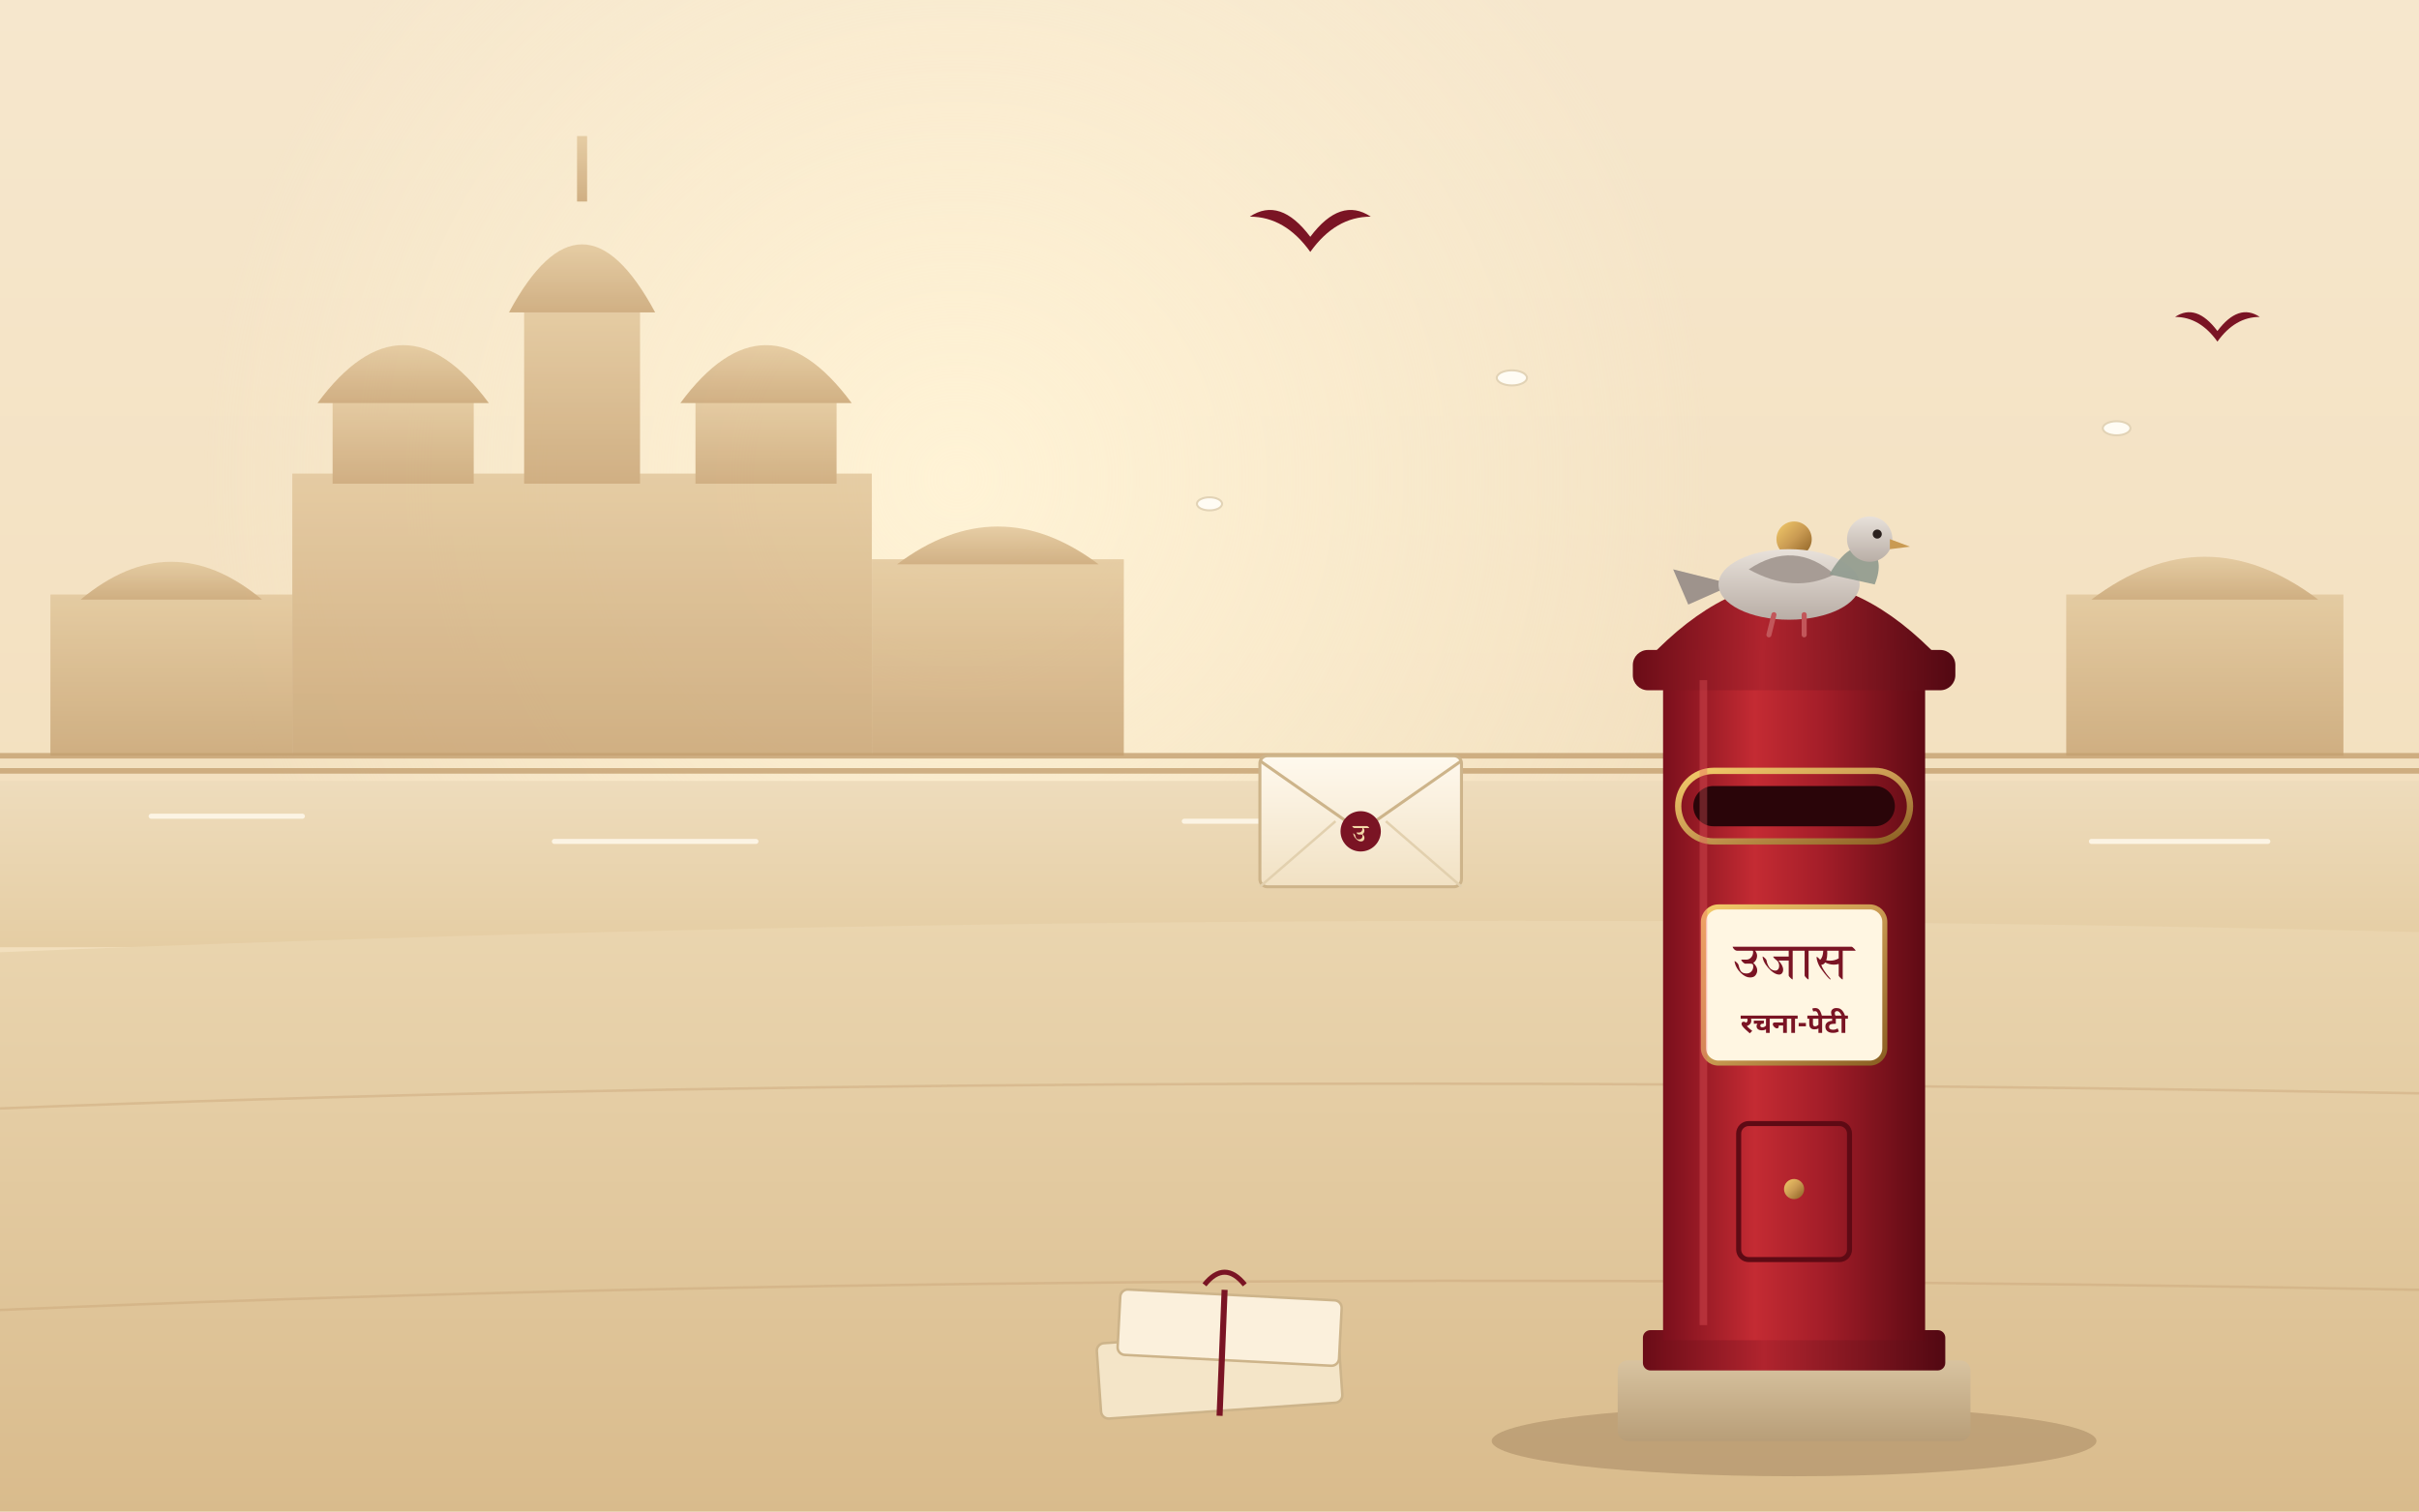
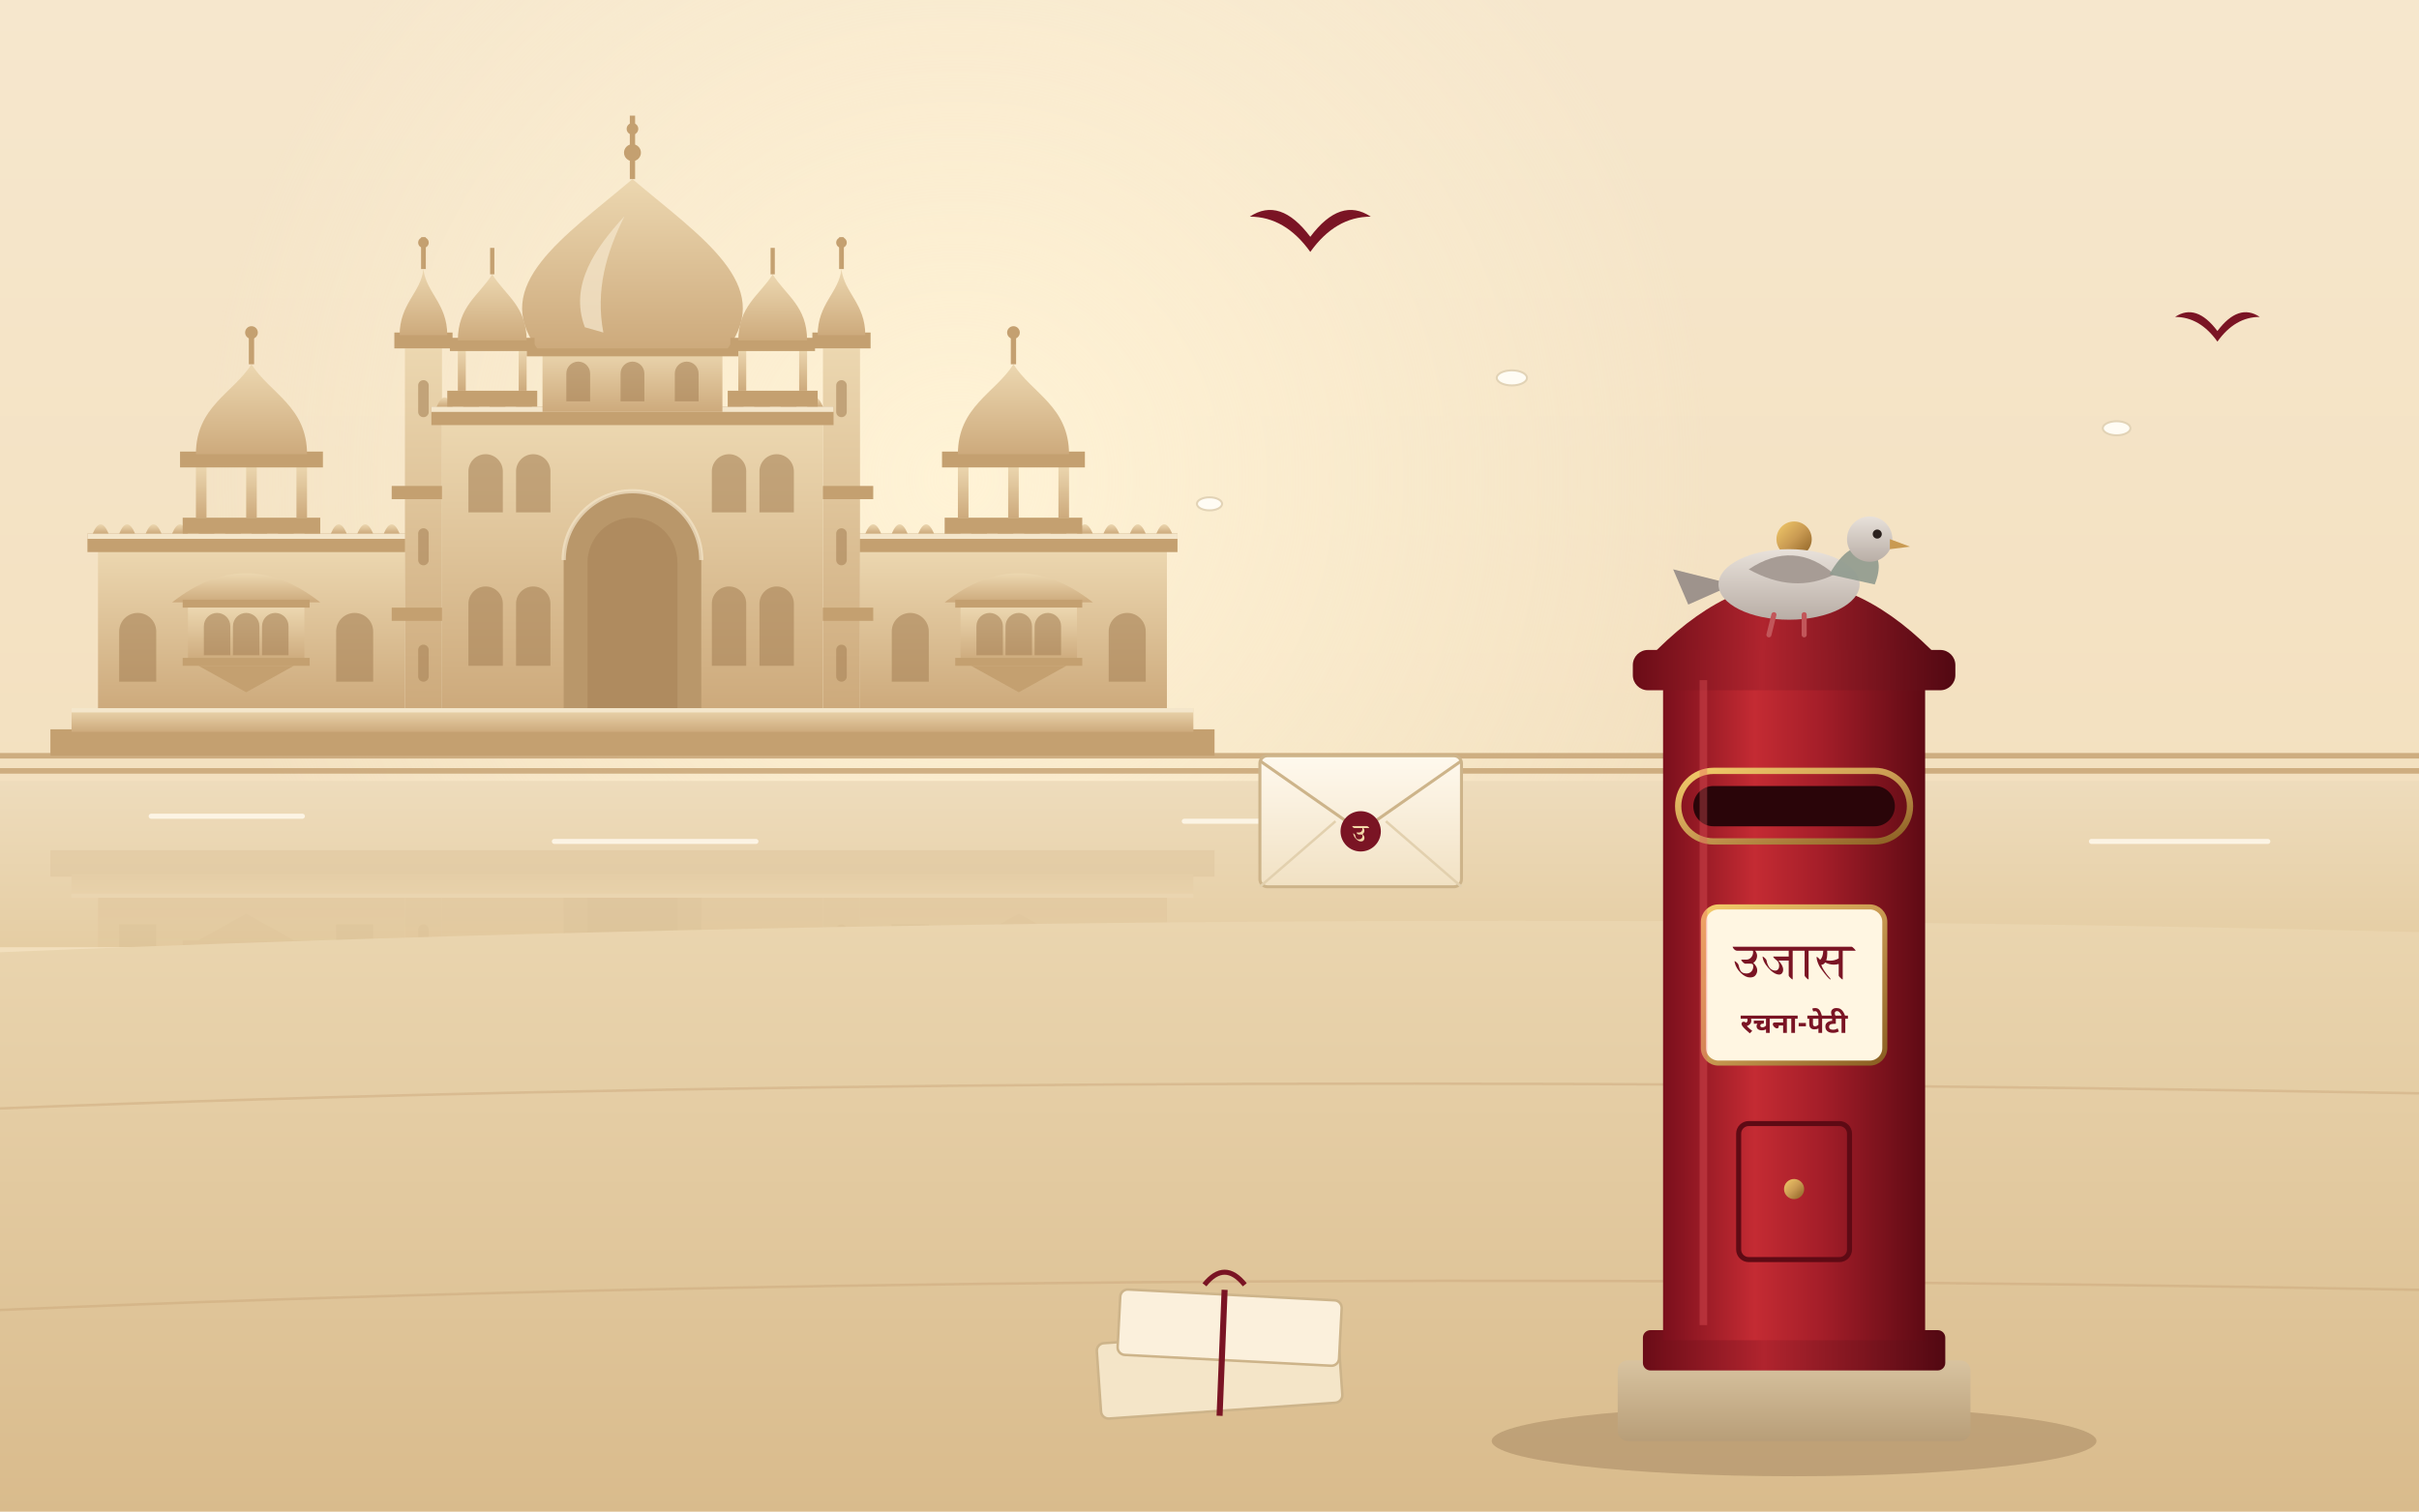
<svg xmlns="http://www.w3.org/2000/svg" viewBox="0 0 960 600">
  <defs>
+     <linearGradient id="krPalA" x1="0" y1="0" x2="0" y2="1">
+       <stop offset="0" stop-color="#ECD7B0" />
+       <stop offset="1" stop-color="#CDAA7C" />
+     </linearGradient>
    <linearGradient id="krSky" x1="0" y1="0" x2="0" y2="1">
      <stop offset="0" stop-color="#F6E7CD" />
      <stop offset=".55" stop-color="#F3E0BF" />
      <stop offset="1" stop-color="#EFD8B2" />
    </linearGradient>
    <radialGradient id="krSkyGlow" cx=".5" cy=".5" r=".5">
      <stop offset="0" stop-color="#FFF3D6" />
      <stop offset="1" stop-color="#FFF3D6" stop-opacity="0" />
    </radialGradient>
    <linearGradient id="krPal" x1="0" y1="0" x2="0" y2="1">
      <stop offset="0" stop-color="#E2C79C" />
      <stop offset="1" stop-color="#C9A576" />
    </linearGradient>
    <linearGradient id="krRiver" x1="0" y1="0" x2="0" y2="1">
      <stop offset="0" stop-color="#EEDCBC" />
      <stop offset="1" stop-color="#E5CDA3" />
    </linearGradient>
    <linearGradient id="krFloor" x1="0" y1="0" x2="0" y2="1">
      <stop offset="0" stop-color="#EAD5AF" />
      <stop offset="1" stop-color="#D9BB8C" />
    </linearGradient>
    <linearGradient id="krBox" x1="0" y1="0" x2="1" y2="0">
      <stop offset="0" stop-color="#7A0F1C" />
      <stop offset=".35" stop-color="#C42B33" />
      <stop offset=".6" stop-color="#A51E29" />
      <stop offset="1" stop-color="#5E0A14" />
    </linearGradient>
    <linearGradient id="krCap" x1="0" y1="0" x2="1" y2="0">
      <stop offset="0" stop-color="#6A0C17" />
      <stop offset=".4" stop-color="#B0242E" />
      <stop offset="1" stop-color="#520812" />
    </linearGradient>
    <linearGradient id="krGold" x1="0" y1="0" x2="1" y2="1">
      <stop offset="0" stop-color="#F3CB6A" />
      <stop offset=".5" stop-color="#C99A52" />
      <stop offset="1" stop-color="#8A5E22" />
    </linearGradient>
    <linearGradient id="krEnv" x1="0" y1="0" x2="0" y2="1">
      <stop offset="0" stop-color="#FFF9EE" />
      <stop offset="1" stop-color="#F1E1C3" />
    </linearGradient>
    <linearGradient id="krStone" x1="0" y1="0" x2="0" y2="1">
      <stop offset="0" stop-color="#D8C3A0" />
      <stop offset="1" stop-color="#B89E78" />
    </linearGradient>
    <linearGradient id="krDove" x1="0" y1="0" x2="0" y2="1">
      <stop offset="0" stop-color="#E8E1DA" />
      <stop offset="1" stop-color="#B9AEA6" />
    </linearGradient>
  </defs>
  <rect width="960" height="600" fill="url(#krSky)" />
  <circle class="uj-sunglow" cx="380" cy="190" r="300" fill="url(#krSkyGlow)" />
-   <g fill="url(#krPal)" opacity=".85">
-     <rect x="20" y="236" width="96" height="64" />
-     <path d="M32 238 Q68 208 104 238Z" />
-     <rect x="116" y="188" width="230" height="112" />
-     <rect x="132" y="158" width="56" height="34" />
-     <path d="M126 160 Q160 114 194 160Z" />
-     <rect x="276" y="158" width="56" height="34" />
-     <path d="M270 160 Q304 114 338 160Z" />
-     <rect x="208" y="122" width="46" height="70" />
-     <path d="M202 124 Q231 70 260 124Z" />
-     <rect x="229" y="54" width="4" height="26" />
-     <rect x="346" y="222" width="100" height="78" />
-     <path d="M356 224 Q396 194 436 224Z" />
-     <rect x="820" y="236" width="110" height="64" />
-     <path d="M830 238 Q875 204 920 238Z" />
+   <g transform="translate(20.0 37.5) scale(1.05)">
+     <g class="uj-palace">
+       <rect x="0" y="240" width="440" height="10" fill="#C4A070" />
+       <rect x="8" y="232" width="424" height="9" fill="url(#krPalA)" />
+       <rect x="8" y="232" width="424" height="1.6" fill="#F4E6CB" />
+       <g>
+         <rect x="18" y="172" width="116" height="60" fill="url(#krPalA)" />
+         <rect x="14" y="166" width="124" height="7" fill="#C4A070" />
+         <rect x="14" y="166" width="124" height="2" fill="#F4E6CB" />
+         <path d="M16 166 q3 -7 6 0Z" fill="url(#krPalA)" />
+         <path d="M26 166 q3 -7 6 0Z" fill="url(#krPalA)" />
+         <path d="M36 166 q3 -7 6 0Z" fill="url(#krPalA)" />
+         <path d="M46 166 q3 -7 6 0Z" fill="url(#krPalA)" />
+         <path d="M56 166 q3 -7 6 0Z" fill="url(#krPalA)" />
+         <path d="M66 166 q3 -7 6 0Z" fill="url(#krPalA)" />
+         <path d="M76 166 q3 -7 6 0Z" fill="url(#krPalA)" />
+         <path d="M86 166 q3 -7 6 0Z" fill="url(#krPalA)" />
+         <path d="M96 166 q3 -7 6 0Z" fill="url(#krPalA)" />
+         <path d="M106 166 q3 -7 6 0Z" fill="url(#krPalA)" />
+         <path d="M116 166 q3 -7 6 0Z" fill="url(#krPalA)" />
+         <path d="M126 166 q3 -7 6 0Z" fill="url(#krPalA)" />
+         <path d="M46 192 Q74 170 102 192Z" fill="url(#krPalA)" />
+         <rect x="50" y="191" width="48" height="3" fill="#C4A070" />
+         <rect x="52" y="194" width="44" height="20" fill="url(#krPalA)" />
+         <path d="M58 212 V201.0 A5.0 5.0 0 0 1 68 201.0 V212Z" fill="#A88458" opacity=".6" />
+         <path d="M69 212 V201.0 A5.0 5.0 0 0 1 79 201.0 V212Z" fill="#A88458" opacity=".6" />
+         <path d="M80 212 V201.0 A5.0 5.0 0 0 1 90 201.0 V212Z" fill="#A88458" opacity=".6" />
+         <rect x="50" y="213" width="48" height="3" fill="#C4A070" />
+         <path d="M56 216 L74 226 L92 216Z" fill="#C4A070" />
+         <path d="M26 222 V203.0 A7.0 7.0 0 0 1 40 203.0 V222Z" fill="#A88458" opacity=".6" />
+         <path d="M108 222 V203.0 A7.0 7.0 0 0 1 122 203.0 V222Z" fill="#A88458" opacity=".6" />
+         <rect x="50" y="160" width="52" height="6" fill="#C4A070" />
+         <rect x="55" y="140" width="4" height="20" fill="url(#krPalA)" />
+         <rect x="74" y="140" width="4" height="20" fill="url(#krPalA)" />
+         <rect x="93" y="140" width="4" height="20" fill="url(#krPalA)" />
+         <rect x="49" y="135" width="54" height="6" fill="#C4A070" />
+         <path d="M55 136 C55 118 69 113 76 102 C83 113 97 118 97 136Z" fill="url(#krPalA)" />
+         <path d="M76 102 V88" stroke="#C4A070" stroke-width="2" />
+         <circle cx="76" cy="90" r="2.4" fill="#C4A070" />
+         <rect x="134" y="96" width="14" height="136" fill="url(#krPalA)" />
+         <rect x="129" y="148" width="24" height="5" fill="#C4A070" />
+         <rect x="129" y="194" width="24" height="5" fill="#C4A070" />
+         <rect x="130" y="90" width="22" height="6" fill="#C4A070" />
+         <path d="M132 91 C132 79 140 75 141 66 C142 75 150 79 150 91Z" fill="url(#krPalA)" />
+         <path d="M141 66 V54" stroke="#C4A070" stroke-width="1.8" />
+         <circle cx="141" cy="56" r="2" fill="#C4A070" />
+         <rect x="139" y="108" width="4" height="14" rx="2" fill="#A88458" opacity=".6" />
+         <rect x="139" y="164" width="4" height="14" rx="2" fill="#A88458" opacity=".6" />
+         <rect x="139" y="208" width="4" height="14" rx="2" fill="#A88458" opacity=".6" />
+       </g>
+       <g transform="translate(440 0) scale(-1 1)">
+         <rect x="18" y="172" width="116" height="60" fill="url(#krPalA)" />
+         <rect x="14" y="166" width="124" height="7" fill="#C4A070" />
+         <rect x="14" y="166" width="124" height="2" fill="#F4E6CB" />
+         <path d="M16 166 q3 -7 6 0Z" fill="url(#krPalA)" />
+         <path d="M26 166 q3 -7 6 0Z" fill="url(#krPalA)" />
+         <path d="M36 166 q3 -7 6 0Z" fill="url(#krPalA)" />
+         <path d="M46 166 q3 -7 6 0Z" fill="url(#krPalA)" />
+         <path d="M56 166 q3 -7 6 0Z" fill="url(#krPalA)" />
+         <path d="M66 166 q3 -7 6 0Z" fill="url(#krPalA)" />
+         <path d="M76 166 q3 -7 6 0Z" fill="url(#krPalA)" />
+         <path d="M86 166 q3 -7 6 0Z" fill="url(#krPalA)" />
+         <path d="M96 166 q3 -7 6 0Z" fill="url(#krPalA)" />
+         <path d="M106 166 q3 -7 6 0Z" fill="url(#krPalA)" />
+         <path d="M116 166 q3 -7 6 0Z" fill="url(#krPalA)" />
+         <path d="M126 166 q3 -7 6 0Z" fill="url(#krPalA)" />
+         <path d="M46 192 Q74 170 102 192Z" fill="url(#krPalA)" />
+         <rect x="50" y="191" width="48" height="3" fill="#C4A070" />
+         <rect x="52" y="194" width="44" height="20" fill="url(#krPalA)" />
+         <path d="M58 212 V201.0 A5.0 5.0 0 0 1 68 201.0 V212Z" fill="#A88458" opacity=".6" />
+         <path d="M69 212 V201.0 A5.0 5.0 0 0 1 79 201.0 V212Z" fill="#A88458" opacity=".6" />
+         <path d="M80 212 V201.0 A5.0 5.0 0 0 1 90 201.0 V212Z" fill="#A88458" opacity=".6" />
+         <rect x="50" y="213" width="48" height="3" fill="#C4A070" />
+         <path d="M56 216 L74 226 L92 216Z" fill="#C4A070" />
+         <path d="M26 222 V203.0 A7.0 7.0 0 0 1 40 203.0 V222Z" fill="#A88458" opacity=".6" />
+         <path d="M108 222 V203.0 A7.0 7.0 0 0 1 122 203.0 V222Z" fill="#A88458" opacity=".6" />
+         <rect x="50" y="160" width="52" height="6" fill="#C4A070" />
+         <rect x="55" y="140" width="4" height="20" fill="url(#krPalA)" />
+         <rect x="74" y="140" width="4" height="20" fill="url(#krPalA)" />
+         <rect x="93" y="140" width="4" height="20" fill="url(#krPalA)" />
+         <rect x="49" y="135" width="54" height="6" fill="#C4A070" />
+         <path d="M55 136 C55 118 69 113 76 102 C83 113 97 118 97 136Z" fill="url(#krPalA)" />
+         <path d="M76 102 V88" stroke="#C4A070" stroke-width="2" />
+         <circle cx="76" cy="90" r="2.4" fill="#C4A070" />
+         <rect x="134" y="96" width="14" height="136" fill="url(#krPalA)" />
+         <rect x="129" y="148" width="24" height="5" fill="#C4A070" />
+         <rect x="129" y="194" width="24" height="5" fill="#C4A070" />
+         <rect x="130" y="90" width="22" height="6" fill="#C4A070" />
+         <path d="M132 91 C132 79 140 75 141 66 C142 75 150 79 150 91Z" fill="url(#krPalA)" />
+         <path d="M141 66 V54" stroke="#C4A070" stroke-width="1.8" />
+         <circle cx="141" cy="56" r="2" fill="#C4A070" />
+         <rect x="139" y="108" width="4" height="14" rx="2" fill="#A88458" opacity=".6" />
+         <rect x="139" y="164" width="4" height="14" rx="2" fill="#A88458" opacity=".6" />
+         <rect x="139" y="208" width="4" height="14" rx="2" fill="#A88458" opacity=".6" />
+       </g>
+       <rect x="148" y="124" width="144" height="108" fill="url(#krPalA)" />
+       <rect x="144" y="118" width="152" height="7" fill="#C4A070" />
+       <rect x="144" y="118" width="152" height="2" fill="#F4E6CB" />
+       <path d="M146 118 q3 -7 6 0Z" fill="url(#krPalA)" />
+       <path d="M156 118 q3 -7 6 0Z" fill="url(#krPalA)" />
+       <path d="M166 118 q3 -7 6 0Z" fill="url(#krPalA)" />
+       <path d="M176 118 q3 -7 6 0Z" fill="url(#krPalA)" />
+       <path d="M186 118 q3 -7 6 0Z" fill="url(#krPalA)" />
+       <path d="M196 118 q3 -7 6 0Z" fill="url(#krPalA)" />
+       <path d="M206 118 q3 -7 6 0Z" fill="url(#krPalA)" />
+       <path d="M216 118 q3 -7 6 0Z" fill="url(#krPalA)" />
+       <path d="M226 118 q3 -7 6 0Z" fill="url(#krPalA)" />
+       <path d="M236 118 q3 -7 6 0Z" fill="url(#krPalA)" />
+       <path d="M246 118 q3 -7 6 0Z" fill="url(#krPalA)" />
+       <path d="M256 118 q3 -7 6 0Z" fill="url(#krPalA)" />
+       <path d="M266 118 q3 -7 6 0Z" fill="url(#krPalA)" />
+       <path d="M276 118 q3 -7 6 0Z" fill="url(#krPalA)" />
+       <path d="M286 118 q3 -7 6 0Z" fill="url(#krPalA)" />
+       <path d="M194 232 V176.0 A26.0 26.0 0 0 1 246 176.0 V232Z" fill="#B9976A" />
+       <path d="M203 232 V177.0 A17.0 17.0 0 0 1 237 177.0 V232Z" fill="#A88458" opacity=".6" />
+       <path d="M194 176 A26 26 0 0 1 246 176" fill="none" stroke="#F4E6CB" stroke-width="1.6" opacity=".7" />
+       <path d="M158 158 V142.5 A6.5 6.5 0 0 1 171 142.5 V158Z" fill="#A88458" opacity=".6" />
+       <path d="M158 216 V192.5 A6.5 6.5 0 0 1 171 192.5 V216Z" fill="#A88458" opacity=".6" />
+       <path d="M176 158 V142.5 A6.5 6.5 0 0 1 189 142.5 V158Z" fill="#A88458" opacity=".6" />
+       <path d="M176 216 V192.5 A6.5 6.5 0 0 1 189 192.5 V216Z" fill="#A88458" opacity=".6" />
+       <path d="M250 158 V142.5 A6.5 6.5 0 0 1 263 142.5 V158Z" fill="#A88458" opacity=".6" />
+       <path d="M250 216 V192.5 A6.5 6.5 0 0 1 263 192.5 V216Z" fill="#A88458" opacity=".6" />
+       <path d="M268 158 V142.5 A6.5 6.5 0 0 1 281 142.5 V158Z" fill="#A88458" opacity=".6" />
+       <path d="M268 216 V192.5 A6.5 6.5 0 0 1 281 192.5 V216Z" fill="#A88458" opacity=".6" />
+       <rect x="186" y="96" width="68" height="24" fill="url(#krPalA)" />
+       <path d="M195 116 V105.5 A4.5 4.5 0 0 1 204 105.5 V116Z" fill="#A88458" opacity=".6" />
+       <path d="M215.5 116 V105.5 A4.5 4.5 0 0 1 224.5 105.5 V116Z" fill="#A88458" opacity=".6" />
+       <path d="M236 116 V105.5 A4.5 4.5 0 0 1 245 105.5 V116Z" fill="#A88458" opacity=".6" />
+       <rect x="180" y="94" width="80" height="5" fill="#C4A070" />
+       <path d="M184 96 C166 72 194 54 220 32 C246 54 274 72 256 96Z" fill="url(#krPalA)" />
+       <path d="M202 88 C196 72 206 58 217 46 C210 60 206 74 209 90Z" fill="#F4E6CB" opacity=".75" />
+       <path d="M220 32 V8" stroke="#C4A070" stroke-width="2" />
+       <circle cx="220" cy="22" r="3.2" fill="#C4A070" />
+       <circle cx="220" cy="13" r="2.2" fill="#C4A070" />
+       <rect x="150" y="112" width="34" height="6" fill="#C4A070" />
+       <rect x="154" y="96" width="3" height="16" fill="url(#krPalA)" />
+       <rect x="177" y="96" width="3" height="16" fill="url(#krPalA)" />
+       <rect x="151" y="92" width="32" height="5" fill="#C4A070" />
+       <path d="M154 93 C154 80 162 76 167 68 C172 76 180 80 180 93Z" fill="url(#krPalA)" />
+       <path d="M167 68 V58" stroke="#C4A070" stroke-width="1.6" />
+       <rect x="256" y="112" width="34" height="6" fill="#C4A070" />
+       <rect x="260" y="96" width="3" height="16" fill="url(#krPalA)" />
+       <rect x="283" y="96" width="3" height="16" fill="url(#krPalA)" />
+       <rect x="257" y="92" width="32" height="5" fill="#C4A070" />
+       <path d="M260 93 C260 80 268 76 273 68 C278 76 286 80 286 93Z" fill="url(#krPalA)" />
+       <path d="M273 68 V58" stroke="#C4A070" stroke-width="1.6" />
+     </g>
  </g>
  <g stroke="#C4A070" stroke-width="2.2" opacity=".8">
    <line x1="0" y1="300" x2="960" y2="300" />
    <line x1="0" y1="306" x2="960" y2="306" />
  </g>
  <rect x="0" y="310" width="960" height="66" fill="url(#krRiver)" />
+   <clipPath id="krRivClip">
+     <rect x="0" y="310" width="960" height="66" />
+   </clipPath>
+   <g clip-path="url(#krRivClip)" opacity=".16">
+     <g transform="translate(20.0 600.0) scale(1.05 -1.05)">
+       <g class="uj-palace">
+         <rect x="0" y="240" width="440" height="10" fill="#C4A070" />
+         <rect x="8" y="232" width="424" height="9" fill="url(#krPalA)" />
+         <rect x="8" y="232" width="424" height="1.6" fill="#F4E6CB" />
+         <g>
+           <rect x="18" y="172" width="116" height="60" fill="url(#krPalA)" />
+           <rect x="14" y="166" width="124" height="7" fill="#C4A070" />
+           <rect x="14" y="166" width="124" height="2" fill="#F4E6CB" />
+           <path d="M16 166 q3 -7 6 0Z" fill="url(#krPalA)" />
+           <path d="M26 166 q3 -7 6 0Z" fill="url(#krPalA)" />
+           <path d="M36 166 q3 -7 6 0Z" fill="url(#krPalA)" />
+           <path d="M46 166 q3 -7 6 0Z" fill="url(#krPalA)" />
+           <path d="M56 166 q3 -7 6 0Z" fill="url(#krPalA)" />
+           <path d="M66 166 q3 -7 6 0Z" fill="url(#krPalA)" />
+           <path d="M76 166 q3 -7 6 0Z" fill="url(#krPalA)" />
+           <path d="M86 166 q3 -7 6 0Z" fill="url(#krPalA)" />
+           <path d="M96 166 q3 -7 6 0Z" fill="url(#krPalA)" />
+           <path d="M106 166 q3 -7 6 0Z" fill="url(#krPalA)" />
+           <path d="M116 166 q3 -7 6 0Z" fill="url(#krPalA)" />
+           <path d="M126 166 q3 -7 6 0Z" fill="url(#krPalA)" />
+           <path d="M46 192 Q74 170 102 192Z" fill="url(#krPalA)" />
+           <rect x="50" y="191" width="48" height="3" fill="#C4A070" />
+           <rect x="52" y="194" width="44" height="20" fill="url(#krPalA)" />
+           <path d="M58 212 V201.0 A5.0 5.0 0 0 1 68 201.0 V212Z" fill="#A88458" opacity=".6" />
+           <path d="M69 212 V201.0 A5.0 5.0 0 0 1 79 201.0 V212Z" fill="#A88458" opacity=".6" />
+           <path d="M80 212 V201.0 A5.0 5.0 0 0 1 90 201.0 V212Z" fill="#A88458" opacity=".6" />
+           <rect x="50" y="213" width="48" height="3" fill="#C4A070" />
+           <path d="M56 216 L74 226 L92 216Z" fill="#C4A070" />
+           <path d="M26 222 V203.0 A7.0 7.0 0 0 1 40 203.0 V222Z" fill="#A88458" opacity=".6" />
+           <path d="M108 222 V203.0 A7.0 7.0 0 0 1 122 203.0 V222Z" fill="#A88458" opacity=".6" />
+           <rect x="50" y="160" width="52" height="6" fill="#C4A070" />
+           <rect x="55" y="140" width="4" height="20" fill="url(#krPalA)" />
+           <rect x="74" y="140" width="4" height="20" fill="url(#krPalA)" />
+           <rect x="93" y="140" width="4" height="20" fill="url(#krPalA)" />
+           <rect x="49" y="135" width="54" height="6" fill="#C4A070" />
+           <path d="M55 136 C55 118 69 113 76 102 C83 113 97 118 97 136Z" fill="url(#krPalA)" />
+           <path d="M76 102 V88" stroke="#C4A070" stroke-width="2" />
+           <circle cx="76" cy="90" r="2.4" fill="#C4A070" />
+           <rect x="134" y="96" width="14" height="136" fill="url(#krPalA)" />
+           <rect x="129" y="148" width="24" height="5" fill="#C4A070" />
+           <rect x="129" y="194" width="24" height="5" fill="#C4A070" />
+           <rect x="130" y="90" width="22" height="6" fill="#C4A070" />
+           <path d="M132 91 C132 79 140 75 141 66 C142 75 150 79 150 91Z" fill="url(#krPalA)" />
+           <path d="M141 66 V54" stroke="#C4A070" stroke-width="1.8" />
+           <circle cx="141" cy="56" r="2" fill="#C4A070" />
+           <rect x="139" y="108" width="4" height="14" rx="2" fill="#A88458" opacity=".6" />
+           <rect x="139" y="164" width="4" height="14" rx="2" fill="#A88458" opacity=".6" />
+           <rect x="139" y="208" width="4" height="14" rx="2" fill="#A88458" opacity=".6" />
+         </g>
+         <g transform="translate(440 0) scale(-1 1)">
+           <rect x="18" y="172" width="116" height="60" fill="url(#krPalA)" />
+           <rect x="14" y="166" width="124" height="7" fill="#C4A070" />
+           <rect x="14" y="166" width="124" height="2" fill="#F4E6CB" />
+           <path d="M16 166 q3 -7 6 0Z" fill="url(#krPalA)" />
+           <path d="M26 166 q3 -7 6 0Z" fill="url(#krPalA)" />
+           <path d="M36 166 q3 -7 6 0Z" fill="url(#krPalA)" />
+           <path d="M46 166 q3 -7 6 0Z" fill="url(#krPalA)" />
+           <path d="M56 166 q3 -7 6 0Z" fill="url(#krPalA)" />
+           <path d="M66 166 q3 -7 6 0Z" fill="url(#krPalA)" />
+           <path d="M76 166 q3 -7 6 0Z" fill="url(#krPalA)" />
+           <path d="M86 166 q3 -7 6 0Z" fill="url(#krPalA)" />
+           <path d="M96 166 q3 -7 6 0Z" fill="url(#krPalA)" />
+           <path d="M106 166 q3 -7 6 0Z" fill="url(#krPalA)" />
+           <path d="M116 166 q3 -7 6 0Z" fill="url(#krPalA)" />
+           <path d="M126 166 q3 -7 6 0Z" fill="url(#krPalA)" />
+           <path d="M46 192 Q74 170 102 192Z" fill="url(#krPalA)" />
+           <rect x="50" y="191" width="48" height="3" fill="#C4A070" />
+           <rect x="52" y="194" width="44" height="20" fill="url(#krPalA)" />
+           <path d="M58 212 V201.0 A5.0 5.0 0 0 1 68 201.0 V212Z" fill="#A88458" opacity=".6" />
+           <path d="M69 212 V201.0 A5.0 5.0 0 0 1 79 201.0 V212Z" fill="#A88458" opacity=".6" />
+           <path d="M80 212 V201.0 A5.0 5.0 0 0 1 90 201.0 V212Z" fill="#A88458" opacity=".6" />
+           <rect x="50" y="213" width="48" height="3" fill="#C4A070" />
+           <path d="M56 216 L74 226 L92 216Z" fill="#C4A070" />
+           <path d="M26 222 V203.0 A7.0 7.0 0 0 1 40 203.0 V222Z" fill="#A88458" opacity=".6" />
+           <path d="M108 222 V203.0 A7.0 7.0 0 0 1 122 203.0 V222Z" fill="#A88458" opacity=".6" />
+           <rect x="50" y="160" width="52" height="6" fill="#C4A070" />
+           <rect x="55" y="140" width="4" height="20" fill="url(#krPalA)" />
+           <rect x="74" y="140" width="4" height="20" fill="url(#krPalA)" />
+           <rect x="93" y="140" width="4" height="20" fill="url(#krPalA)" />
+           <rect x="49" y="135" width="54" height="6" fill="#C4A070" />
+           <path d="M55 136 C55 118 69 113 76 102 C83 113 97 118 97 136Z" fill="url(#krPalA)" />
+           <path d="M76 102 V88" stroke="#C4A070" stroke-width="2" />
+           <circle cx="76" cy="90" r="2.4" fill="#C4A070" />
+           <rect x="134" y="96" width="14" height="136" fill="url(#krPalA)" />
+           <rect x="129" y="148" width="24" height="5" fill="#C4A070" />
+           <rect x="129" y="194" width="24" height="5" fill="#C4A070" />
+           <rect x="130" y="90" width="22" height="6" fill="#C4A070" />
+           <path d="M132 91 C132 79 140 75 141 66 C142 75 150 79 150 91Z" fill="url(#krPalA)" />
+           <path d="M141 66 V54" stroke="#C4A070" stroke-width="1.8" />
+           <circle cx="141" cy="56" r="2" fill="#C4A070" />
+           <rect x="139" y="108" width="4" height="14" rx="2" fill="#A88458" opacity=".6" />
+           <rect x="139" y="164" width="4" height="14" rx="2" fill="#A88458" opacity=".6" />
+           <rect x="139" y="208" width="4" height="14" rx="2" fill="#A88458" opacity=".6" />
+         </g>
+         <rect x="148" y="124" width="144" height="108" fill="url(#krPalA)" />
+         <rect x="144" y="118" width="152" height="7" fill="#C4A070" />
+         <rect x="144" y="118" width="152" height="2" fill="#F4E6CB" />
+         <path d="M146 118 q3 -7 6 0Z" fill="url(#krPalA)" />
+         <path d="M156 118 q3 -7 6 0Z" fill="url(#krPalA)" />
+         <path d="M166 118 q3 -7 6 0Z" fill="url(#krPalA)" />
+         <path d="M176 118 q3 -7 6 0Z" fill="url(#krPalA)" />
+         <path d="M186 118 q3 -7 6 0Z" fill="url(#krPalA)" />
+         <path d="M196 118 q3 -7 6 0Z" fill="url(#krPalA)" />
+         <path d="M206 118 q3 -7 6 0Z" fill="url(#krPalA)" />
+         <path d="M216 118 q3 -7 6 0Z" fill="url(#krPalA)" />
+         <path d="M226 118 q3 -7 6 0Z" fill="url(#krPalA)" />
+         <path d="M236 118 q3 -7 6 0Z" fill="url(#krPalA)" />
+         <path d="M246 118 q3 -7 6 0Z" fill="url(#krPalA)" />
+         <path d="M256 118 q3 -7 6 0Z" fill="url(#krPalA)" />
+         <path d="M266 118 q3 -7 6 0Z" fill="url(#krPalA)" />
+         <path d="M276 118 q3 -7 6 0Z" fill="url(#krPalA)" />
+         <path d="M286 118 q3 -7 6 0Z" fill="url(#krPalA)" />
+         <path d="M194 232 V176.0 A26.0 26.0 0 0 1 246 176.0 V232Z" fill="#B9976A" />
+         <path d="M203 232 V177.0 A17.0 17.0 0 0 1 237 177.0 V232Z" fill="#A88458" opacity=".6" />
+         <path d="M194 176 A26 26 0 0 1 246 176" fill="none" stroke="#F4E6CB" stroke-width="1.6" opacity=".7" />
+         <path d="M158 158 V142.5 A6.5 6.5 0 0 1 171 142.5 V158Z" fill="#A88458" opacity=".6" />
+         <path d="M158 216 V192.5 A6.5 6.5 0 0 1 171 192.5 V216Z" fill="#A88458" opacity=".6" />
+         <path d="M176 158 V142.5 A6.5 6.5 0 0 1 189 142.5 V158Z" fill="#A88458" opacity=".6" />
+         <path d="M176 216 V192.5 A6.5 6.5 0 0 1 189 192.5 V216Z" fill="#A88458" opacity=".6" />
+         <path d="M250 158 V142.5 A6.5 6.5 0 0 1 263 142.5 V158Z" fill="#A88458" opacity=".6" />
+         <path d="M250 216 V192.5 A6.5 6.5 0 0 1 263 192.5 V216Z" fill="#A88458" opacity=".6" />
+         <path d="M268 158 V142.5 A6.5 6.5 0 0 1 281 142.5 V158Z" fill="#A88458" opacity=".6" />
+         <path d="M268 216 V192.5 A6.5 6.5 0 0 1 281 192.5 V216Z" fill="#A88458" opacity=".6" />
+         <rect x="186" y="96" width="68" height="24" fill="url(#krPalA)" />
+         <path d="M195 116 V105.5 A4.5 4.5 0 0 1 204 105.5 V116Z" fill="#A88458" opacity=".6" />
+         <path d="M215.5 116 V105.5 A4.5 4.5 0 0 1 224.5 105.5 V116Z" fill="#A88458" opacity=".6" />
+         <path d="M236 116 V105.5 A4.5 4.5 0 0 1 245 105.5 V116Z" fill="#A88458" opacity=".6" />
+         <rect x="180" y="94" width="80" height="5" fill="#C4A070" />
+         <path d="M184 96 C166 72 194 54 220 32 C246 54 274 72 256 96Z" fill="url(#krPalA)" />
+         <path d="M202 88 C196 72 206 58 217 46 C210 60 206 74 209 90Z" fill="#F4E6CB" opacity=".75" />
+         <path d="M220 32 V8" stroke="#C4A070" stroke-width="2" />
+         <circle cx="220" cy="22" r="3.2" fill="#C4A070" />
+         <circle cx="220" cy="13" r="2.2" fill="#C4A070" />
+         <rect x="150" y="112" width="34" height="6" fill="#C4A070" />
+         <rect x="154" y="96" width="3" height="16" fill="url(#krPalA)" />
+         <rect x="177" y="96" width="3" height="16" fill="url(#krPalA)" />
+         <rect x="151" y="92" width="32" height="5" fill="#C4A070" />
+         <path d="M154 93 C154 80 162 76 167 68 C172 76 180 80 180 93Z" fill="url(#krPalA)" />
+         <path d="M167 68 V58" stroke="#C4A070" stroke-width="1.6" />
+         <rect x="256" y="112" width="34" height="6" fill="#C4A070" />
+         <rect x="260" y="96" width="3" height="16" fill="url(#krPalA)" />
+         <rect x="283" y="96" width="3" height="16" fill="url(#krPalA)" />
+         <rect x="257" y="92" width="32" height="5" fill="#C4A070" />
+         <path d="M260 93 C260 80 268 76 273 68 C278 76 286 80 286 93Z" fill="url(#krPalA)" />
+         <path d="M273 68 V58" stroke="#C4A070" stroke-width="1.6" />
+       </g>
+     </g>
+   </g>
  <g class="uj-shimmer" stroke="#FFF9EC" stroke-width="2" stroke-linecap="round" opacity=".85">
    <line x1="60" y1="324" x2="120" y2="324" />
    <line x1="220" y1="334" x2="300" y2="334" />
    <line x1="470" y1="326" x2="530" y2="326" />
    <line x1="830" y1="334" x2="900" y2="334" />
  </g>
  <g fill="#7A1424">
    <g class="uj-b1" transform="translate(520 92)">
      <g class="uj-bird-fly">
        <path class="uj-bird-wing" d="M-24 -6 Q-12 -14 0 2 Q12 -14 24 -6 Q10 -6 0 8 Q-10 -6 -24 -6Z" />
      </g>
    </g>
    <g class="uj-b2" transform="translate(880 130) scale(.7)">
      <g class="uj-bird-fly">
        <path class="uj-bird-wing" d="M-24 -6 Q-12 -14 0 2 Q12 -14 24 -6 Q10 -6 0 8 Q-10 -6 -24 -6Z" />
      </g>
    </g>
  </g>
  <path d="M0 378 Q480 358 960 370 V600 H0Z" fill="url(#krFloor)" />
  <g stroke="#C9A578" stroke-width="1" opacity=".45" fill="none">
    <path d="M0 440 Q400 424 960 434" />
    <path d="M0 520 Q420 502 960 512" />
  </g>
  <ellipse cx="712" cy="572" rx="120" ry="14" fill="#5A3A1E" opacity=".22" />
  <rect x="642" y="540" width="140" height="32" rx="4" fill="url(#krStone)" />
  <rect x="652" y="528" width="120" height="16" rx="3" fill="url(#krCap)" />
  <rect x="660" y="262" width="104" height="270" fill="url(#krBox)" />
  <path d="M650 266 Q712 196 774 266Z" fill="url(#krCap)" />
  <rect x="648" y="258" width="128" height="16" rx="6" fill="url(#krCap)" />
  <line x1="650" y1="262" x2="774" y2="262" stroke="url(#krGold)" stroke-width="2" />
  <circle cx="712" cy="214" r="7" fill="url(#krGold)" />
  <rect x="672" y="312" width="80" height="16" rx="8" fill="#2A0509" />
  <rect class="kr-slotglow" x="676" y="315" width="72" height="10" rx="5" fill="#FFE3A0" opacity="0" />
  <rect x="666" y="306" width="92" height="28" rx="14" fill="none" stroke="url(#krGold)" stroke-width="2.5" />
  <rect x="676" y="360" width="72" height="62" rx="6" fill="#FFF6E2" stroke="url(#krGold)" stroke-width="2" />
  <text x="712" y="388" text-anchor="middle" font-family="Yatra One, serif" font-size="20" fill="#7A1424">उजास</text>
  <text x="712" y="410" text-anchor="middle" font-family="Noto Sans Devanagari, sans-serif" font-size="11" font-weight="700" fill="#7A1424">रचना-पेटी</text>
  <rect x="690" y="446" width="44" height="54" rx="4" fill="none" stroke="#5E0A14" stroke-width="2" />
  <circle cx="712" cy="472" r="4" fill="url(#krGold)" />
  <g stroke="#E85A5E" stroke-width="3" opacity=".35">
    <line x1="676" y1="270" x2="676" y2="526" />
  </g>
  <g>
    <g class="kr-tail">
      <path d="M688 232 L664 226 L670 240Z" fill="#9E938C" />
    </g>
    <ellipse cx="710" cy="232" rx="28" ry="14" fill="url(#krDove)" />
    <path d="M694 226 Q712 214 728 228 Q712 236 694 226Z" fill="#A79C95" />
    <g stroke="#C2565A" stroke-width="2" stroke-linecap="round">
      <line x1="704" y1="244" x2="702" y2="252" />
      <line x1="716" y1="244" x2="716" y2="252" />
    </g>
    <g class="kr-head">
      <path d="M726 228 Q734 214 742 218 Q748 222 744 232 Z" fill="#8F9A8E" opacity=".9" />
      <circle cx="742" cy="214" r="9" fill="url(#krDove)" />
      <circle cx="745" cy="212" r="1.8" fill="#2B211E" />
      <path d="M750 214 L758 217 L750 218Z" fill="#C99A52" />
    </g>
  </g>
  <g class="kr-env">
    <rect x="500" y="300" width="80" height="52" rx="3" fill="url(#krEnv)" stroke="#CDB48A" stroke-width="1.2" />
    <path d="M500 302 L540 330 L580 302" fill="none" stroke="#CDB48A" stroke-width="1.2" />
    <path d="M500 352 L530 326 M580 352 L550 326" stroke="#E2D0AE" stroke-width="1" />
    <circle cx="540" cy="330" r="8" fill="#7A1424" />
    <text x="540" y="334" text-anchor="middle" font-family="Yatra One, serif" font-size="10" fill="#F3D9A8">उ</text>
  </g>
  <g>
    <rect x="436" y="530" width="96" height="30" rx="3" fill="#F4E5C8" stroke="#CDB48A" stroke-width="1" transform="rotate(-4 484 545)" />
    <rect x="444" y="514" width="88" height="26" rx="3" fill="#FBF0DC" stroke="#CDB48A" stroke-width="1" transform="rotate(3 488 527)" />
    <g stroke="#7A1424" stroke-width="2.4">
      <line x1="486" y1="512" x2="484" y2="562" />
    </g>
    <path d="M478 510 Q486 500 494 510" fill="none" stroke="#7A1424" stroke-width="2" />
  </g>
  <g fill="#FFFCF4" stroke="#E2D3B6" stroke-width=".8">
    <g class="uj-p1" transform="translate(600 150)">
      <g class="uj-petal">
        <ellipse rx="6" ry="3" />
      </g>
    </g>
    <g class="uj-p2" transform="translate(840 170)">
      <g class="uj-petal">
        <ellipse rx="5.5" ry="2.8" />
      </g>
    </g>
    <g class="uj-p3" transform="translate(480 200)">
      <g class="uj-petal">
        <ellipse rx="5" ry="2.6" />
      </g>
    </g>
  </g>
</svg>
